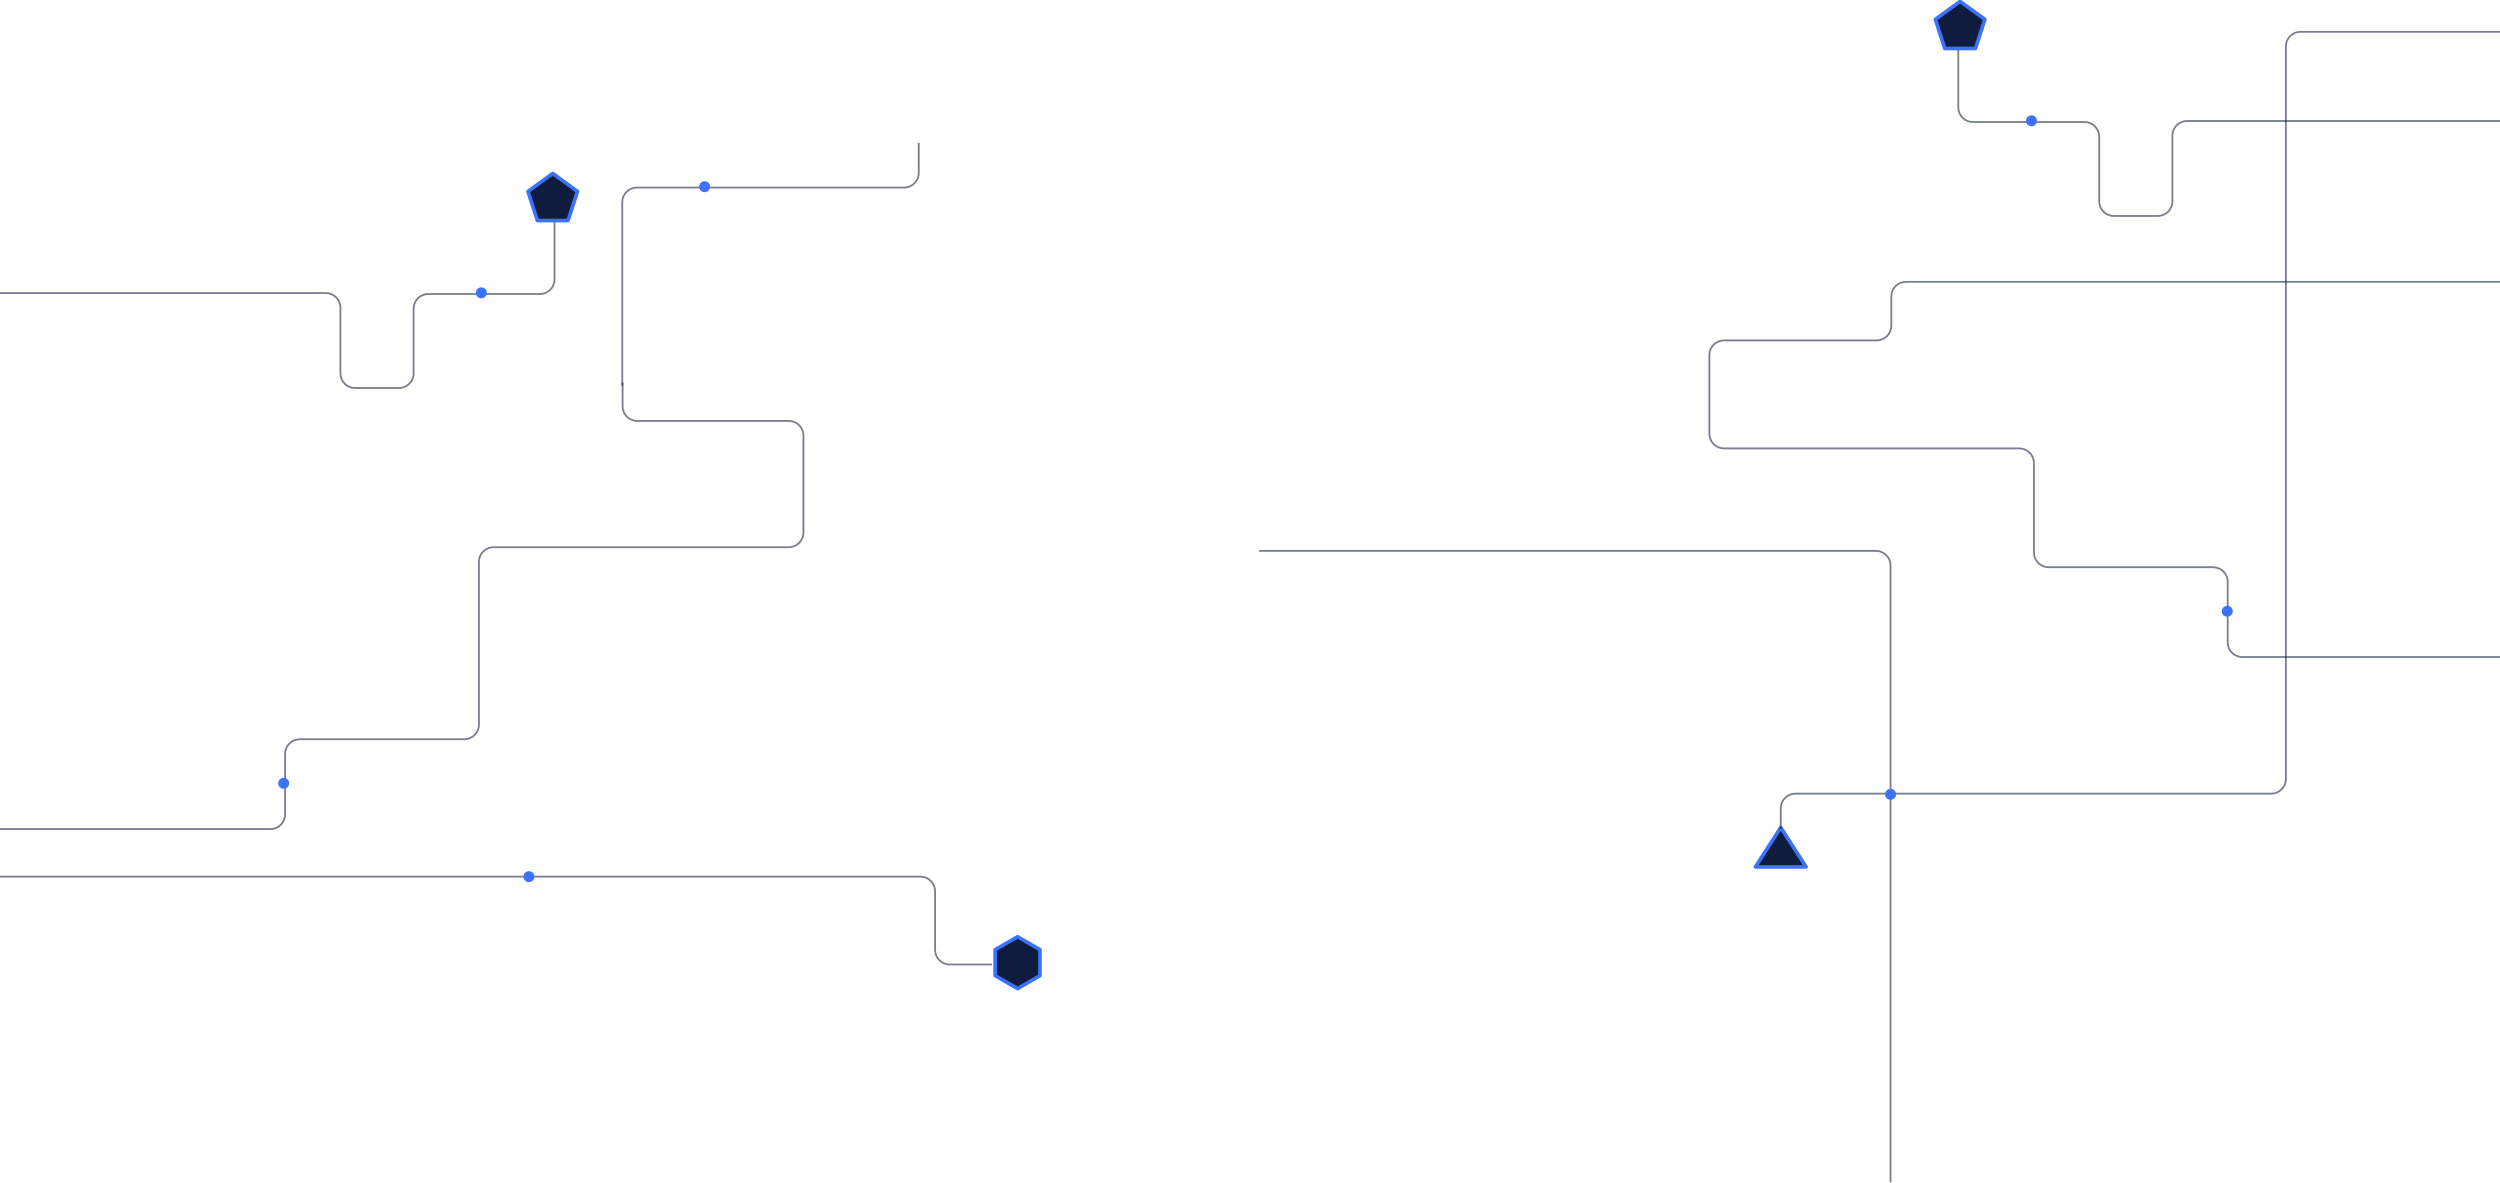
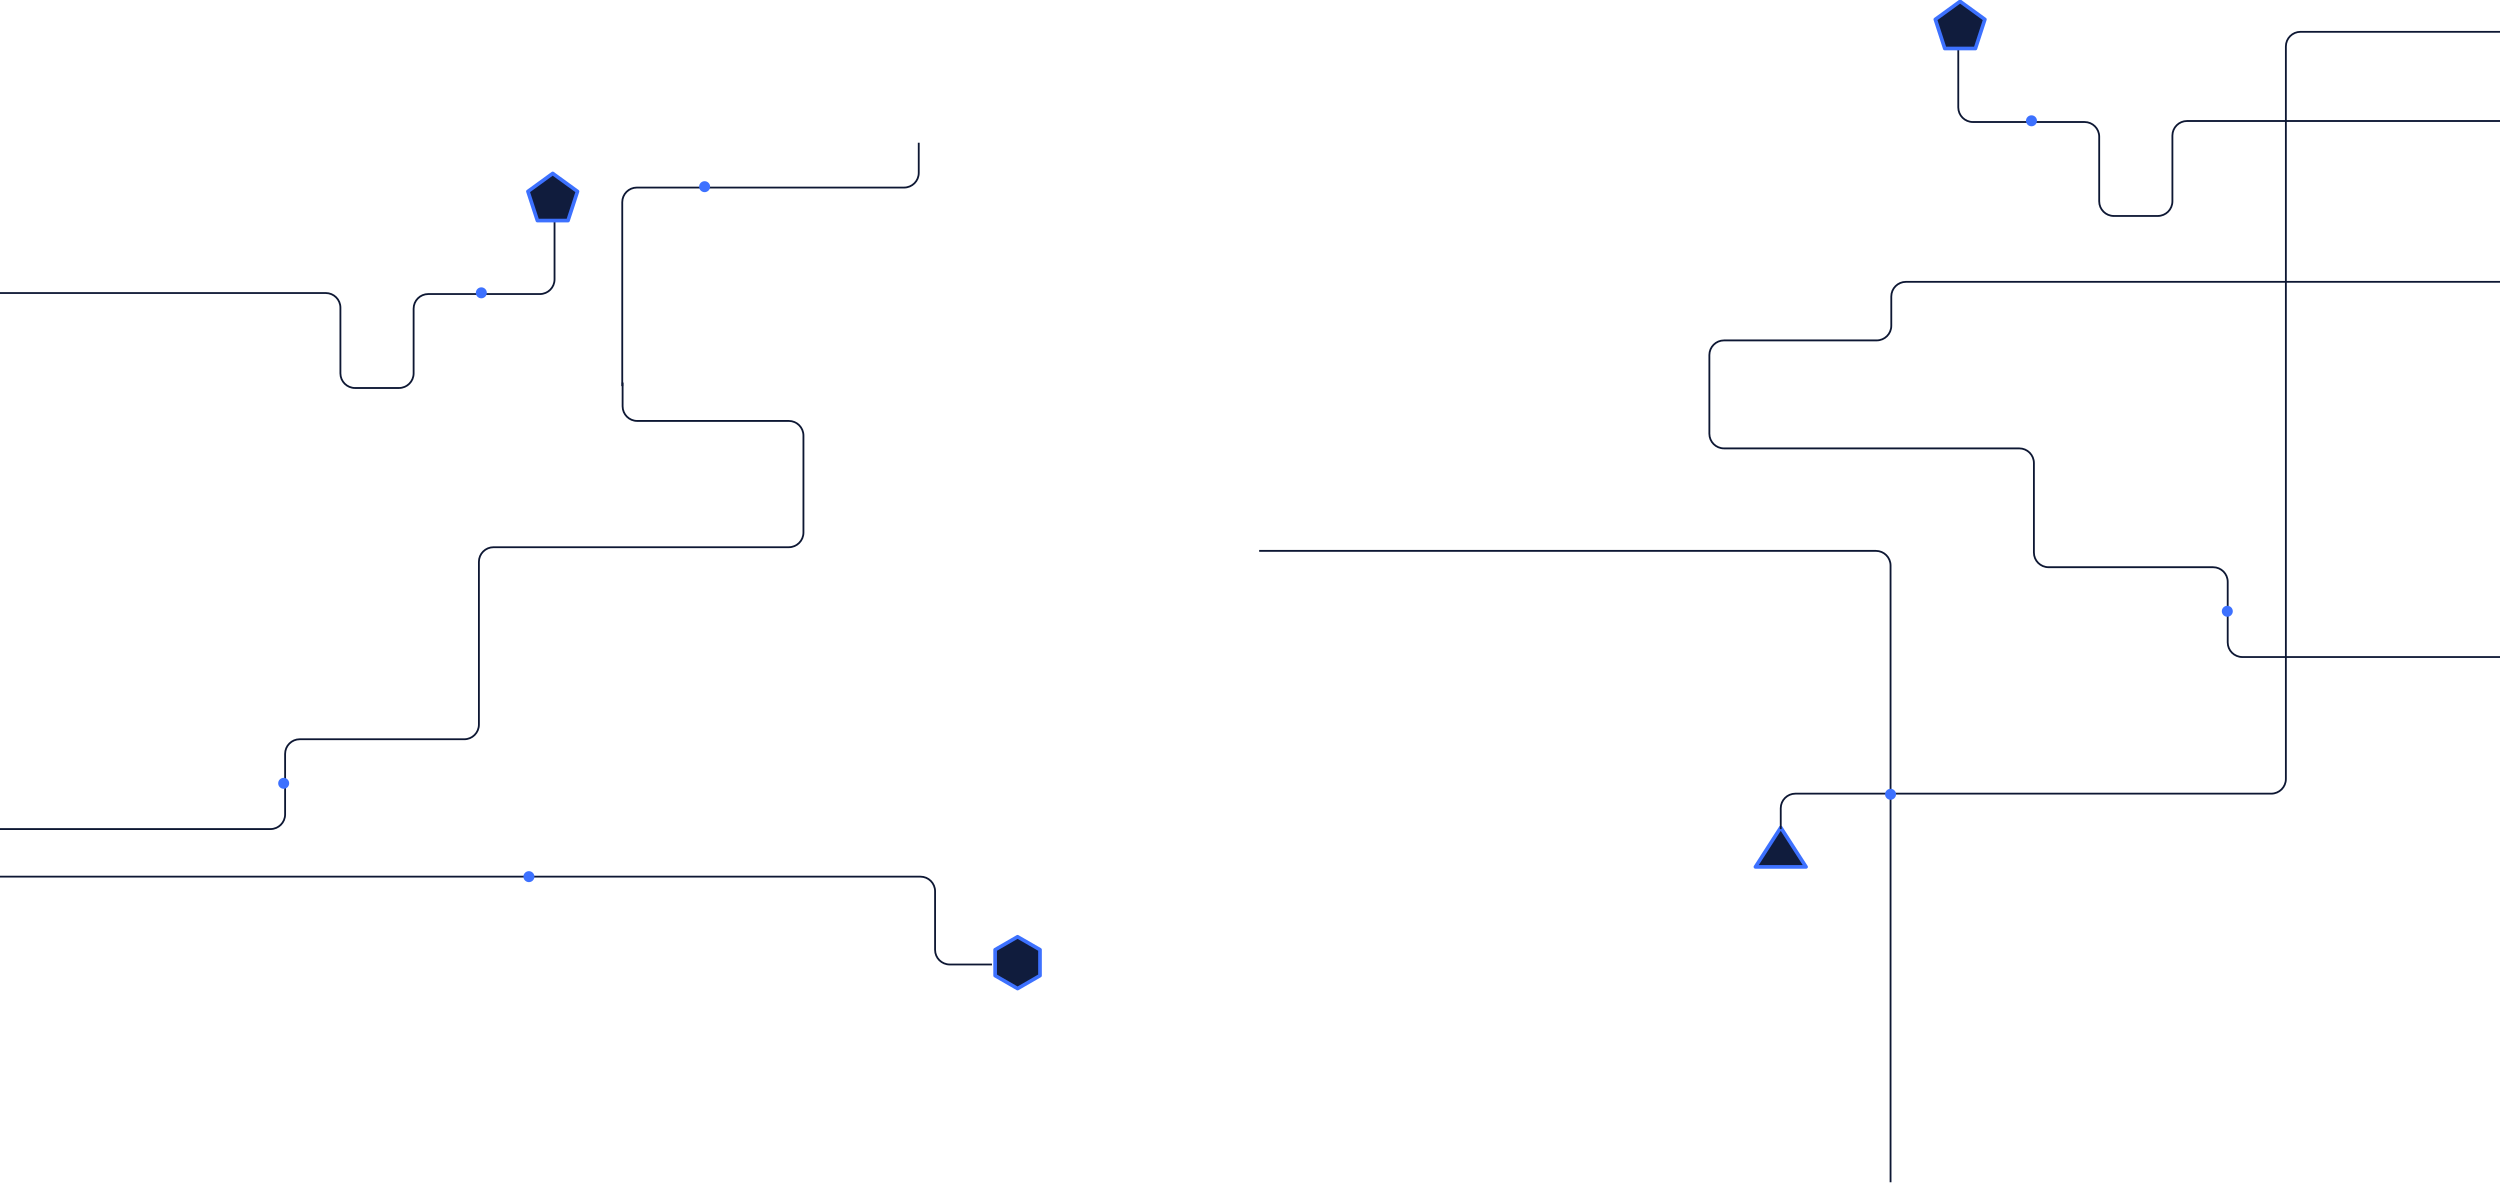
<svg xmlns="http://www.w3.org/2000/svg" width="1366" height="646">
  <g fill="none">
    <g transform="translate(-190 78)">
-       <path stroke="#0D1733" stroke-opacity=".549" d="M530.193 131v13a8 8 0 0 0 8 8H621a8 8 0 0 1 8 8v53a8 8 0 0 1-8 8H459.675a8 8 0 0 0-8 8v88.923a8 8 0 0 1-8 8h-89.894a8 8 0 0 0-8 8V367a8 8 0 0 1-8 8h-178.72a8 8 0 0 1-8-8V166a8 8 0 0 0-8-8H85a8 8 0 0 1-8-8V14" />
-       <path stroke="#0D1733" stroke-opacity=".549" d="M7 13v61.115a8 8 0 0 0 8 8h353a8 8 0 0 1 8 8V126a8 8 0 0 0 8 8h24a8 8 0 0 0 8-8V90.667a8 8 0 0 1 8-8h61a8 8 0 0 0 8-8V38.824M692 0v16.483a8 8 0 0 1-8 8H538a8 8 0 0 0-8 8V133M.61 401h692.314a8 8 0 0 1 8 8v32a8 8 0 0 0 8 8H732" />
+       <path stroke="#0D1733" stroke-opacity="1" d="M530.193 131v13a8 8 0 0 0 8 8H621a8 8 0 0 1 8 8v53a8 8 0 0 1-8 8H459.675a8 8 0 0 0-8 8v88.923a8 8 0 0 1-8 8h-89.894a8 8 0 0 0-8 8V367a8 8 0 0 1-8 8h-178.72a8 8 0 0 1-8-8V166a8 8 0 0 0-8-8H85a8 8 0 0 1-8-8V14" />
+       <path stroke="#0D1733" stroke-opacity="1" d="M7 13v61.115a8 8 0 0 0 8 8h353a8 8 0 0 1 8 8V126a8 8 0 0 0 8 8h24a8 8 0 0 0 8-8V90.667a8 8 0 0 1 8-8h61a8 8 0 0 0 8-8V38.824M692 0v16.483a8 8 0 0 1-8 8H538a8 8 0 0 0-8 8V133M.61 401h692.314a8 8 0 0 1 8 8v32a8 8 0 0 0 8 8H732" />
      <circle cx="345" cy="350" r="3" fill="#3D71FF" />
      <path fill="#101C3D" stroke="#3D71FF" stroke-linejoin="round" stroke-width="2" d="M746 433.845l12.258 7.078v14.154L746 462.155l-12.258-7.078v-14.154L746 433.845zM492 16.764l13.54 9.837-5.172 15.916h-16.736l-5.171-15.916L492 16.764z" />
      <circle cx="479" cy="401" r="3" fill="#3D71FF" />
      <circle cx="453" cy="82" r="3" fill="#3D71FF" />
      <circle cx="575" cy="24" r="3" fill="#3D71FF" />
    </g>
    <g transform="matrix(-1 0 0 1 1556 -3)">
      <path fill="#101C3D" stroke="#3D71FF" stroke-linejoin="round" stroke-width="2" d="M583 455.15l13.832 21.517h-27.664L583 455.15z" />
-       <path stroke="#0D1733" stroke-opacity=".549" d="M523 649V312a8 8 0 0 1 8-8h337M123.154 157H514.6a8 8 0 0 1 8 8v16a8 8 0 0 0 8 8H614a8 8 0 0 1 8 8v43a8 8 0 0 1-8 8H452.675a8 8 0 0 0-8 8v48.923a8 8 0 0 1-8 8h-89.894a8 8 0 0 0-8 8V354a8 8 0 0 1-8 8h-178.72a8 8 0 0 1-8-8V203a8 8 0 0 0-8-8H78a8 8 0 0 1-8-8V51" />
-       <path stroke="#0D1733" stroke-opacity=".549" d="M0 0v61.115a8 8 0 0 0 8 8h353a8 8 0 0 1 8 8V113a8 8 0 0 0 8 8h24a8 8 0 0 0 8-8V77.667a8 8 0 0 1 8-8h61a8 8 0 0 0 8-8V25.824" />
+       <path stroke="#0D1733" stroke-opacity="1" d="M523 649V312a8 8 0 0 1 8-8h337M123.154 157H514.6a8 8 0 0 1 8 8v16a8 8 0 0 0 8 8H614a8 8 0 0 1 8 8v43a8 8 0 0 1-8 8H452.675a8 8 0 0 0-8 8v48.923a8 8 0 0 1-8 8h-89.894a8 8 0 0 0-8 8V354a8 8 0 0 1-8 8h-178.72a8 8 0 0 1-8-8V203a8 8 0 0 0-8-8H78a8 8 0 0 1-8-8V51" />
+       <path stroke="#0D1733" stroke-opacity="1" d="M0 0v61.115a8 8 0 0 0 8 8h353a8 8 0 0 1 8 8V113a8 8 0 0 0 8 8h24a8 8 0 0 0 8-8V77.667a8 8 0 0 1 8-8h61a8 8 0 0 0 8-8V25.824" />
      <path fill="#101C3D" stroke="#3D71FF" stroke-linejoin="round" stroke-width="2" d="M485 3.764l13.54 9.837-5.172 15.916h-16.736l-5.171-15.916L485 3.764z" />
-       <path stroke="#0D1733" stroke-opacity=".549" d="M74 20.387h225a8 8 0 0 1 8 8v400.265a8 8 0 0 0 8 8h260a8 8 0 0 1 8 8V456" />
+       <path stroke="#0D1733" stroke-opacity="1" d="M74 20.387h225a8 8 0 0 1 8 8v400.265a8 8 0 0 0 8 8h260a8 8 0 0 1 8 8V456" />
      <circle cx="339" cy="337" r="3" fill="#3D71FF" />
      <circle cx="523" cy="437" r="3" fill="#3D71FF" />
      <circle cx="446" cy="69" r="3" fill="#3D71FF" />
    </g>
  </g>
</svg>
